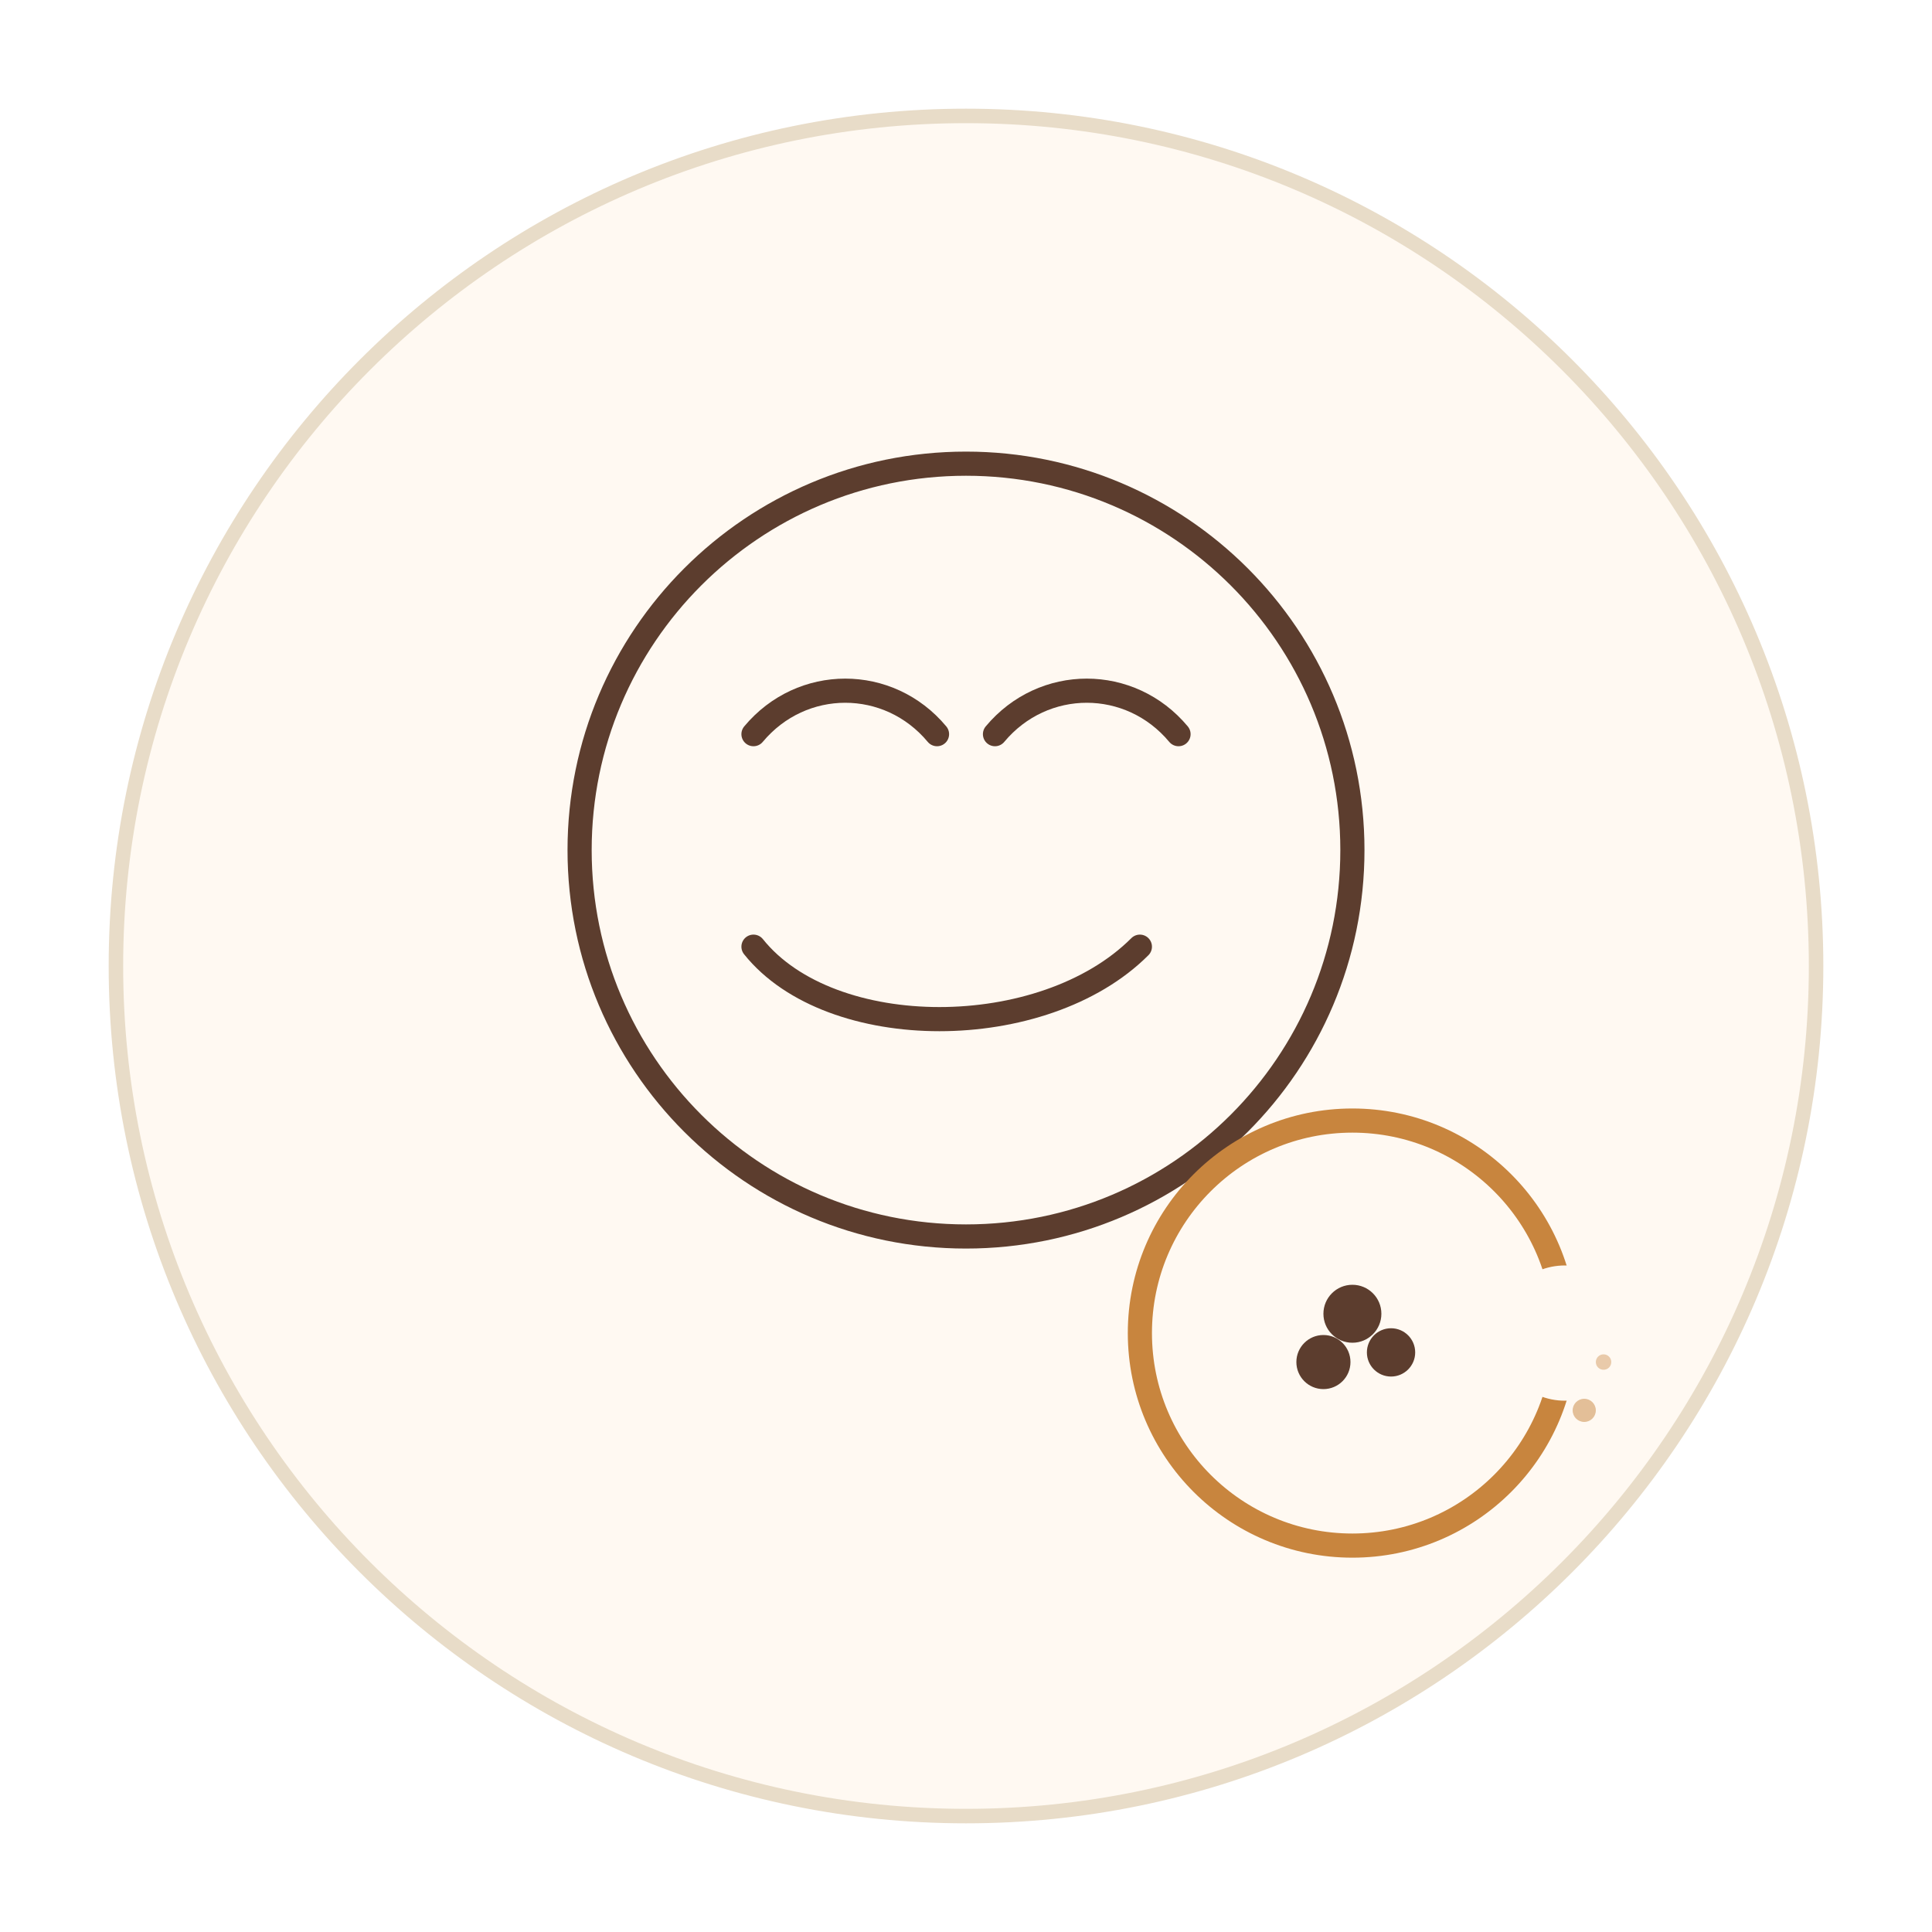
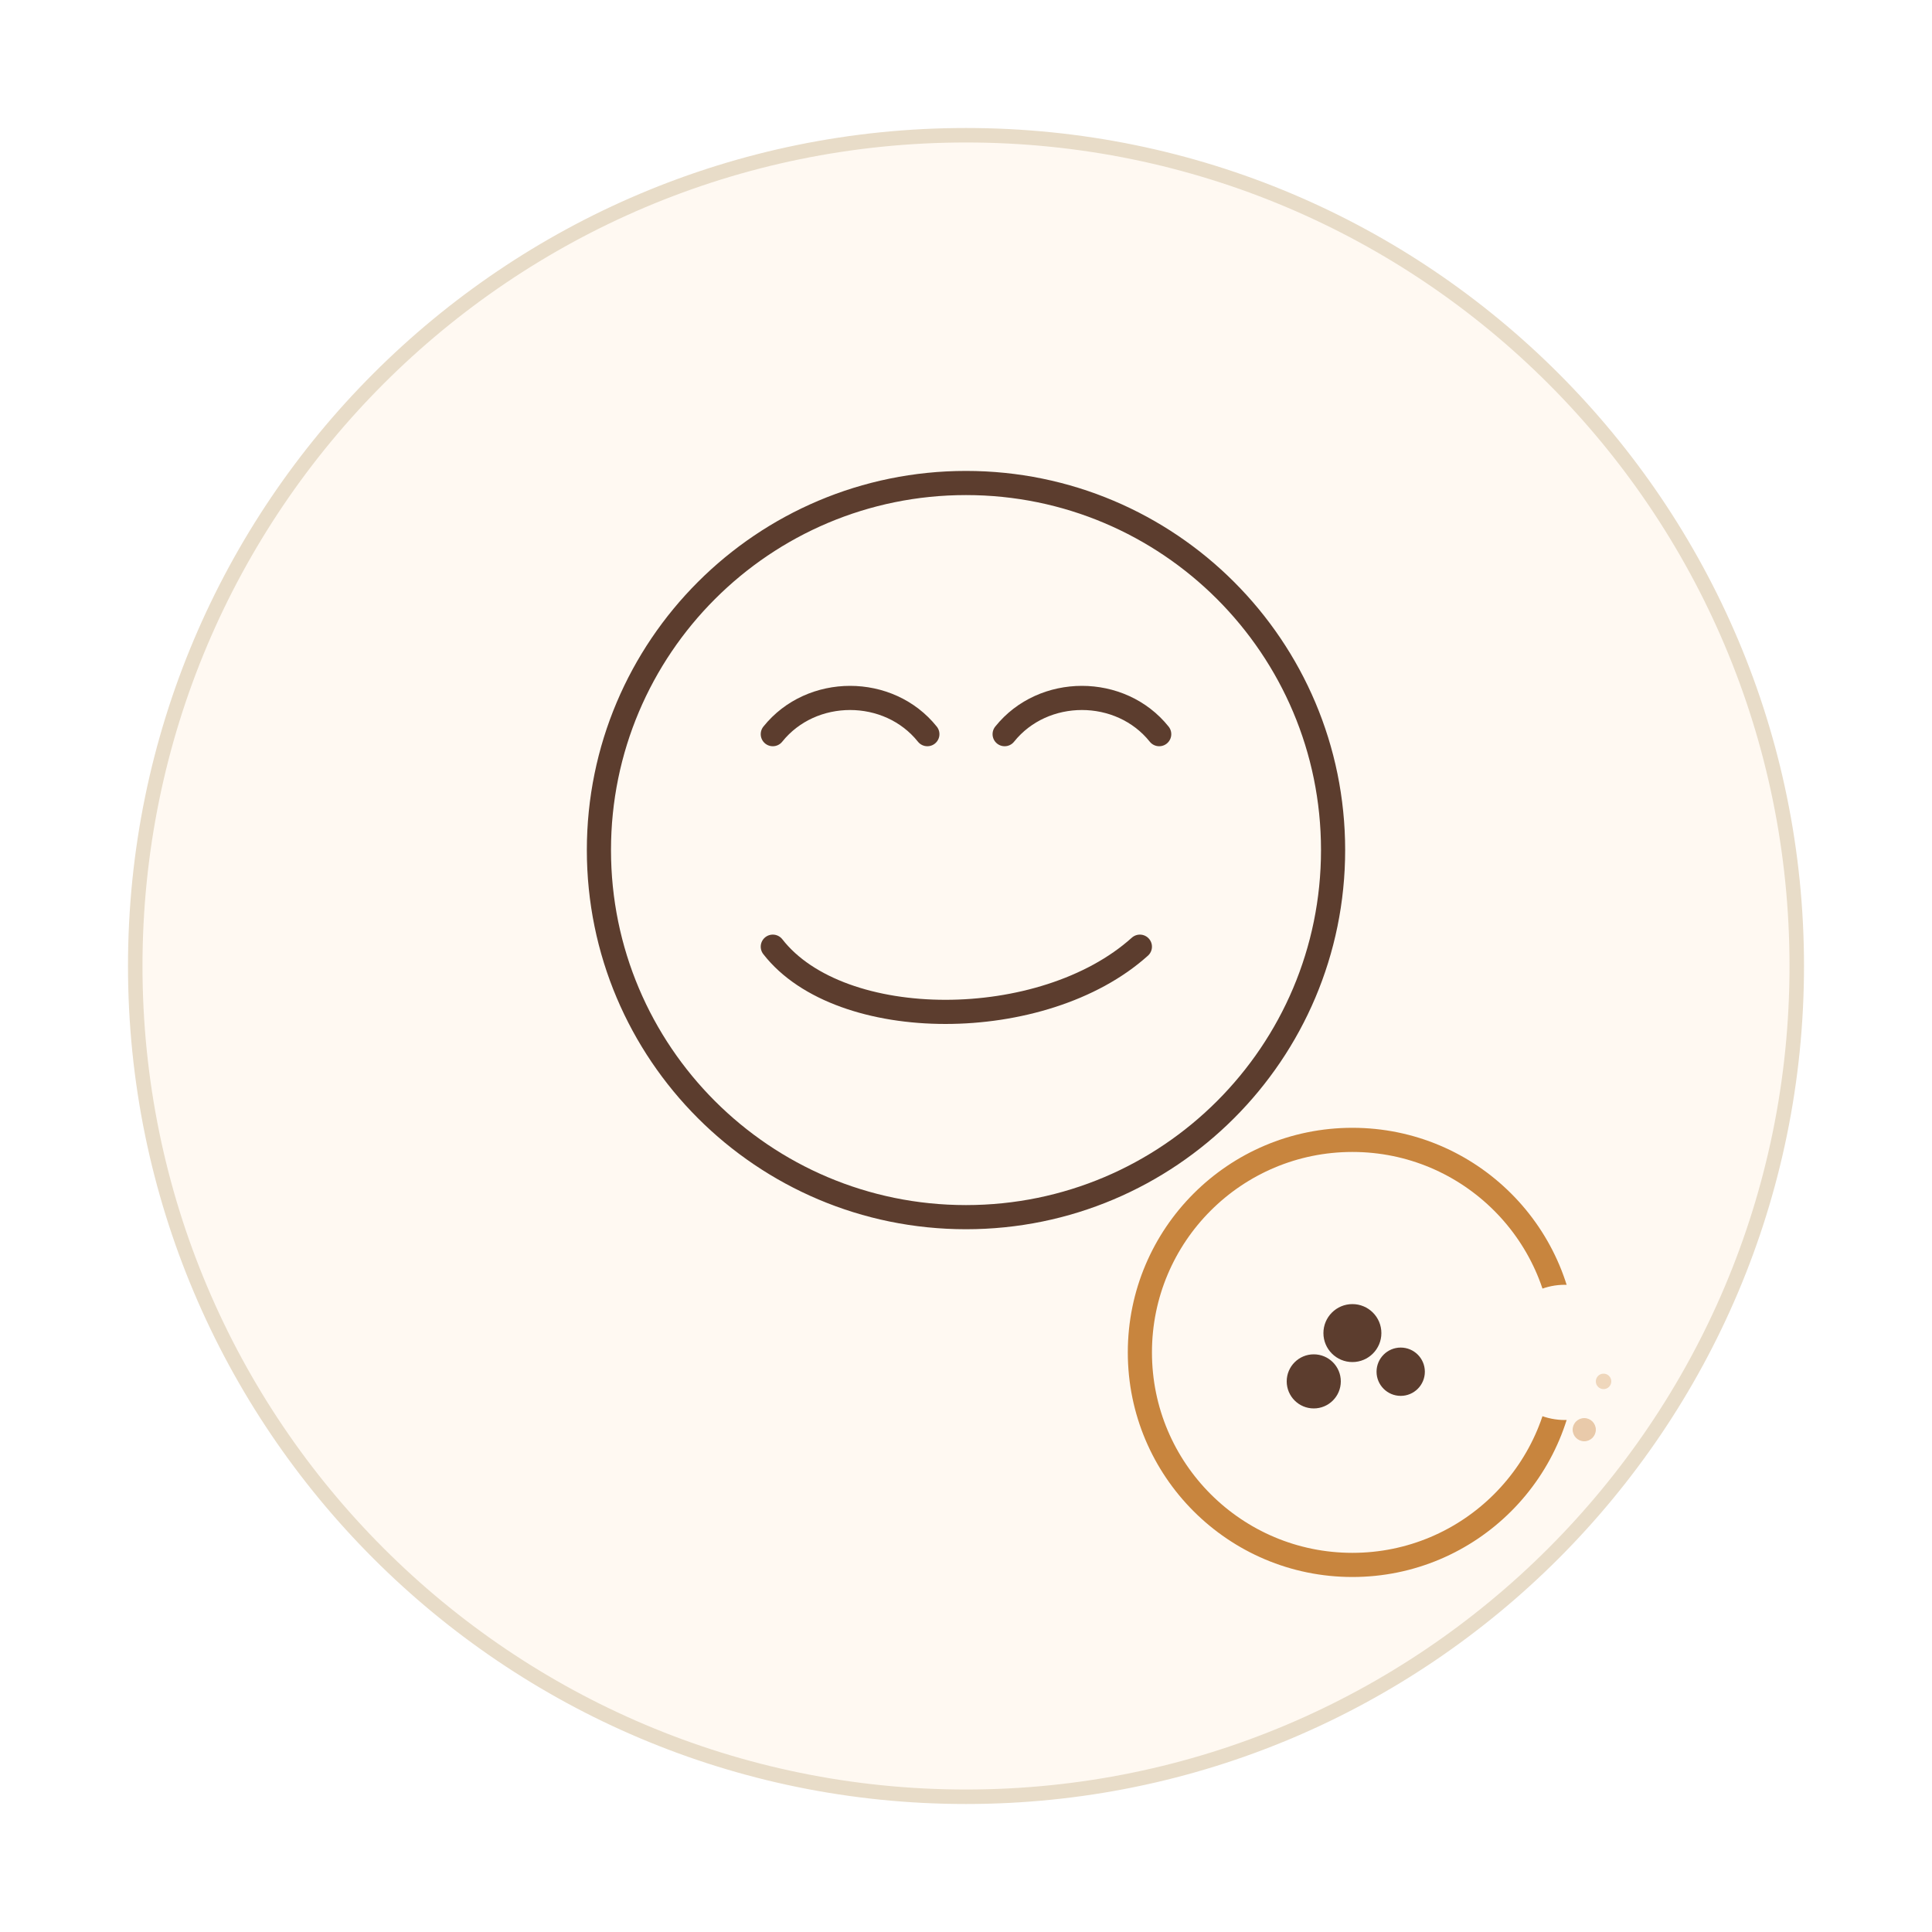
<svg xmlns="http://www.w3.org/2000/svg" width="200" height="200" viewBox="0 0 200 200">
-   <circle cx="100" cy="100" r="88" fill="#FFF9F2" stroke="#E8DCC8" stroke-width="1.5" />
-   <circle cx="100" cy="88" r="40" fill="none" stroke="#5C3D2E" stroke-width="2.5" />
-   <path d="M78 76c5-6 14-6 19 0" fill="none" stroke="#5C3D2E" stroke-width="2.5" stroke-linecap="round" />
-   <path d="M103 76c5-6 14-6 19 0" fill="none" stroke="#5C3D2E" stroke-width="2.5" stroke-linecap="round" />
-   <path d="M78 98c8 10 30 10 40 0" fill="none" stroke="#5C3D2E" stroke-width="2.5" stroke-linecap="round" />
-   <circle cx="140" cy="138" r="22" fill="none" stroke="#C8853E" stroke-width="2.5" />
-   <circle cx="140" cy="136" r="3" fill="#5C3D2E" />
-   <circle cx="144" cy="140" r="2.5" fill="#5C3D2E" />
-   <circle cx="137" cy="141" r="2.8" fill="#5C3D2E" />
-   <circle cx="162" cy="138" r="7" fill="#FFF9F2" />
-   <circle cx="164" cy="146" r="1.2" fill="#C8853E" opacity="0.5" />
-   <circle cx="166" cy="141" r="0.8" fill="#C8853E" opacity="0.4" />
+   <circle cx="100" cy="100" r="86" fill="#FFF9F2" stroke="#E8DCC8" stroke-width="1.5" />
+   <circle cx="100" cy="88" r="38" fill="none" stroke="#5C3D2E" stroke-width="2.5" />
+   <path d="M80 76c4-5 12-5 16 0" fill="none" stroke="#5C3D2E" stroke-width="2.5" stroke-linecap="round" />
+   <path d="M104 76c4-5 12-5 16 0" fill="none" stroke="#5C3D2E" stroke-width="2.5" stroke-linecap="round" />
+   <path d="M80 98c7 9 28 9 38 0" fill="none" stroke="#5C3D2E" stroke-width="2.5" stroke-linecap="round" />
+   <circle cx="140" cy="140" r="22" fill="none" stroke="#C8853E" stroke-width="2.5" />
+   <circle cx="140" cy="138" r="3" fill="#5C3D2E" />
+   <circle cx="145" cy="142" r="2.5" fill="#5C3D2E" />
+   <circle cx="136" cy="143" r="2.8" fill="#5C3D2E" />
+   <circle cx="162" cy="140" r="7" fill="#FFF9F2" />
+   <circle cx="164" cy="148" r="1.2" fill="#C8853E" opacity="0.4" />
+   <circle cx="166" cy="143" r="0.8" fill="#C8853E" opacity="0.3" />
</svg>
